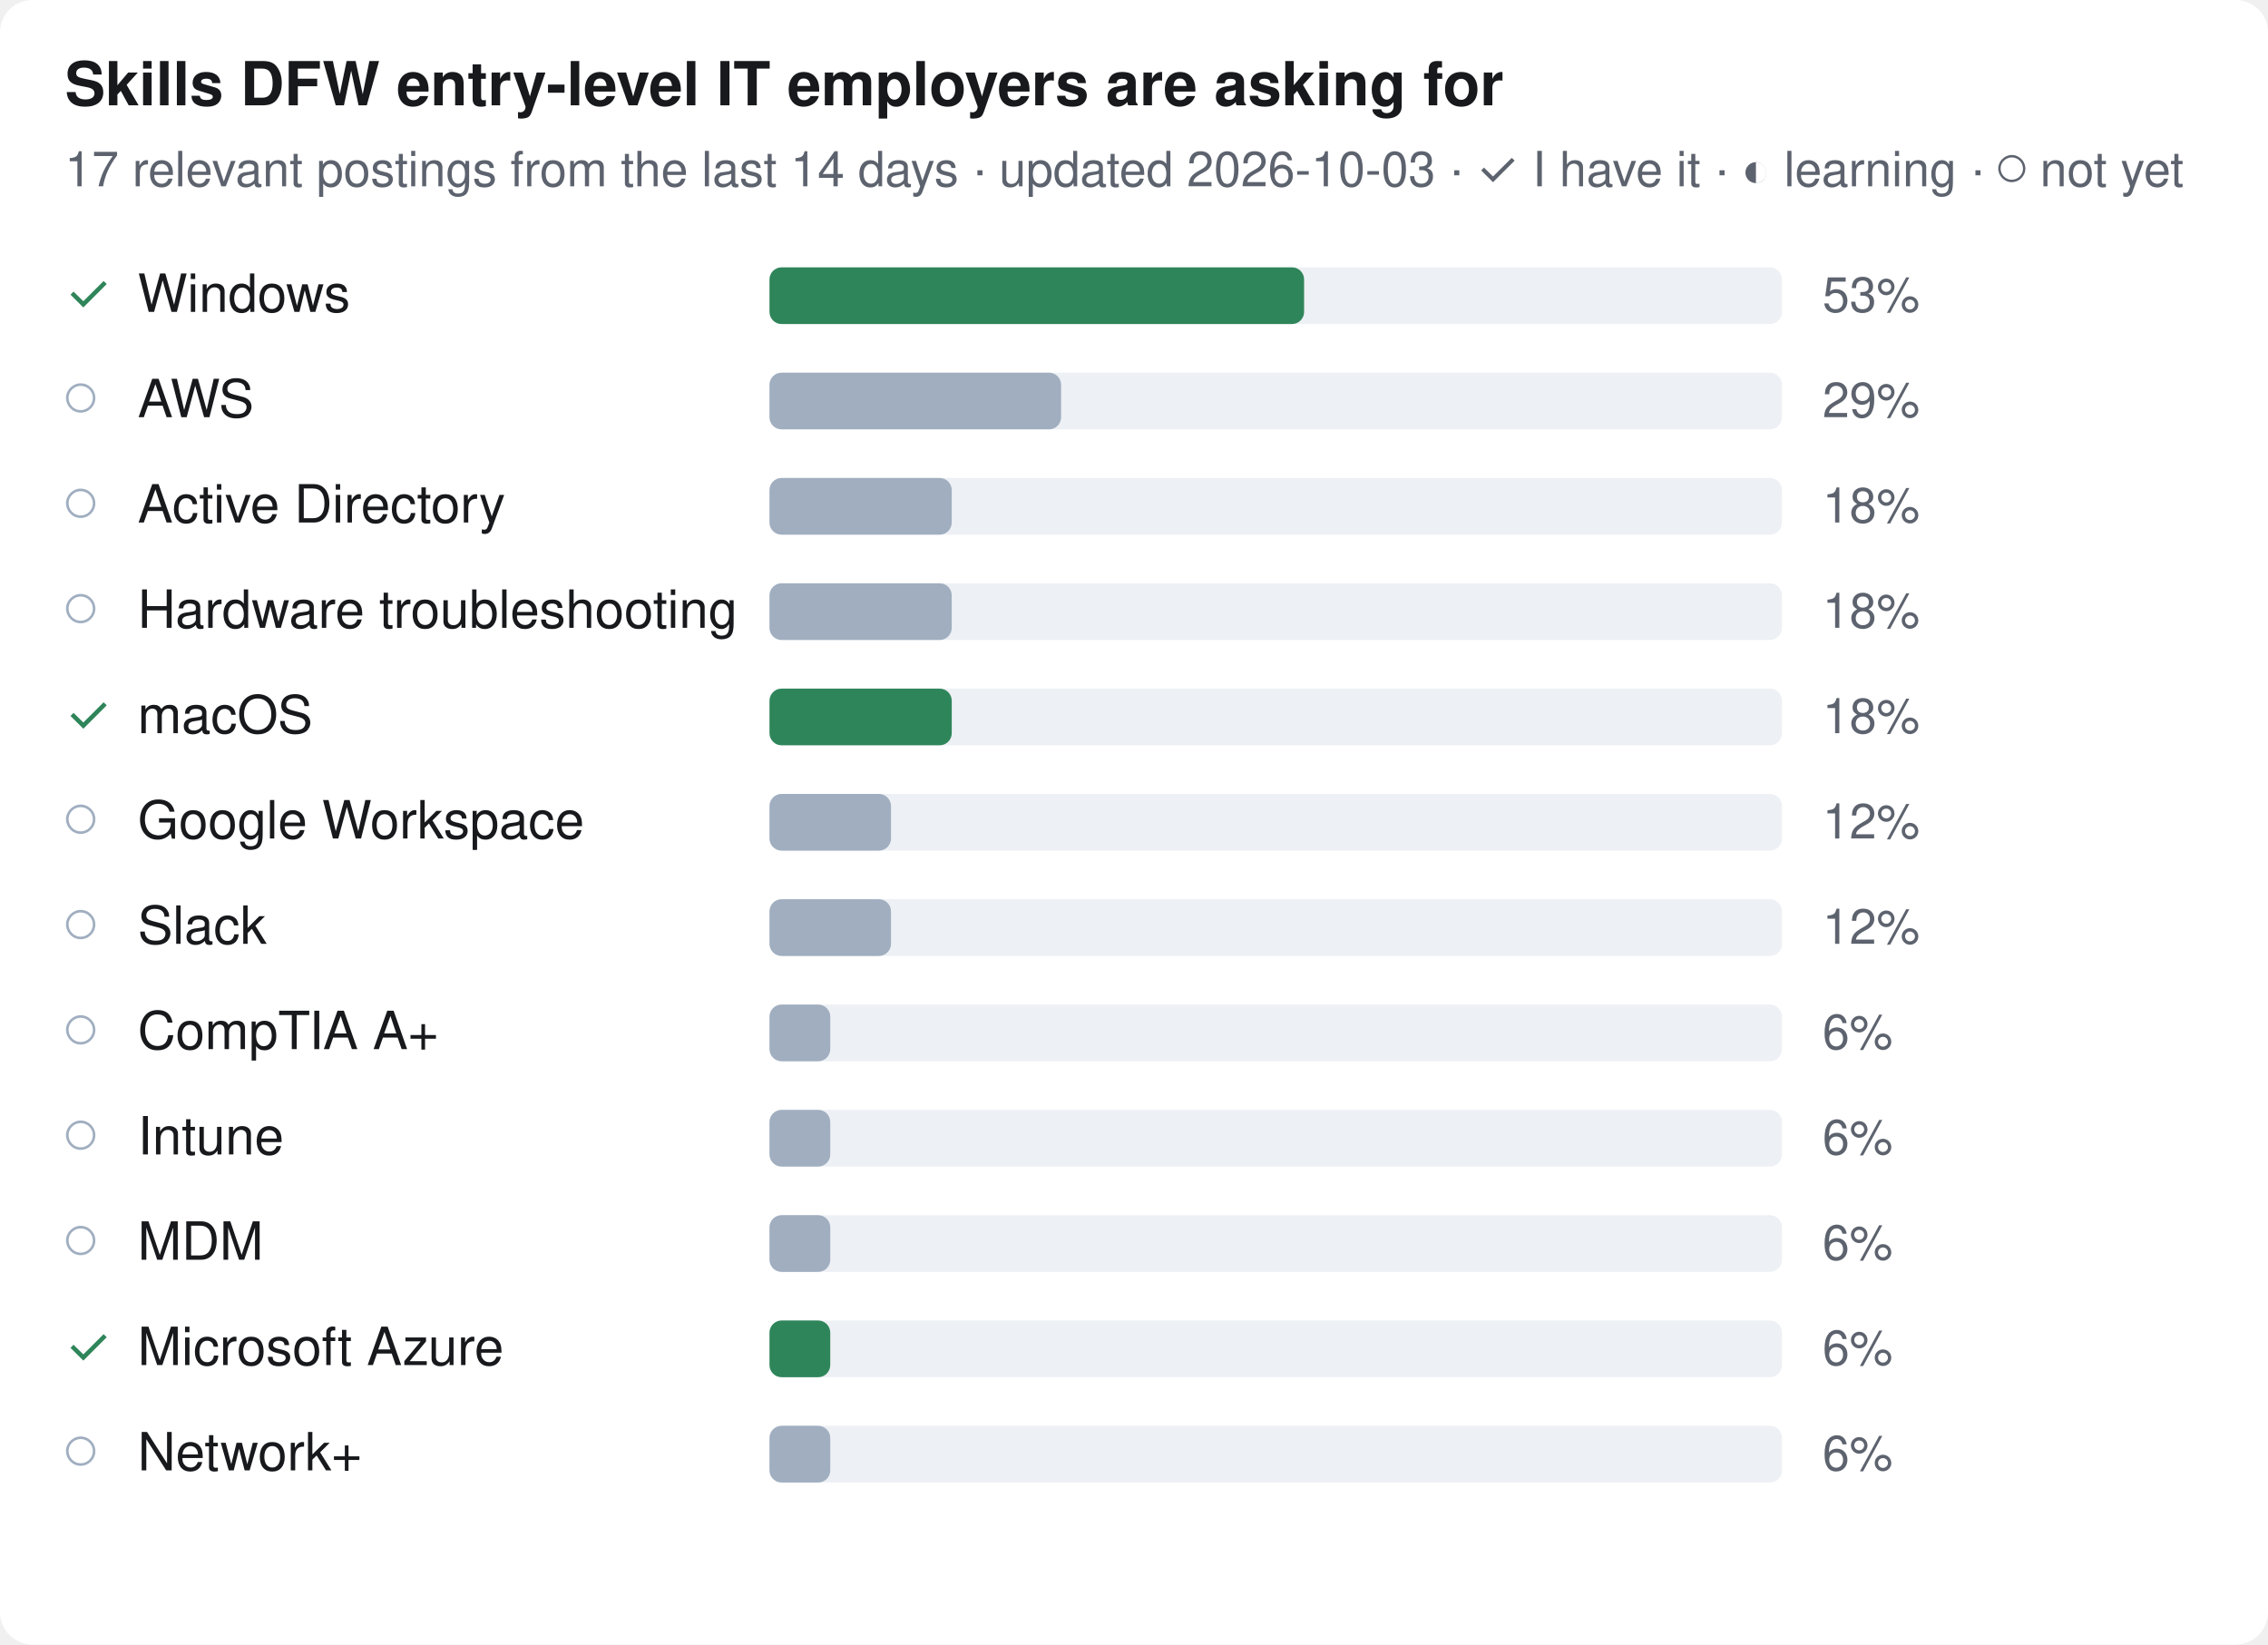
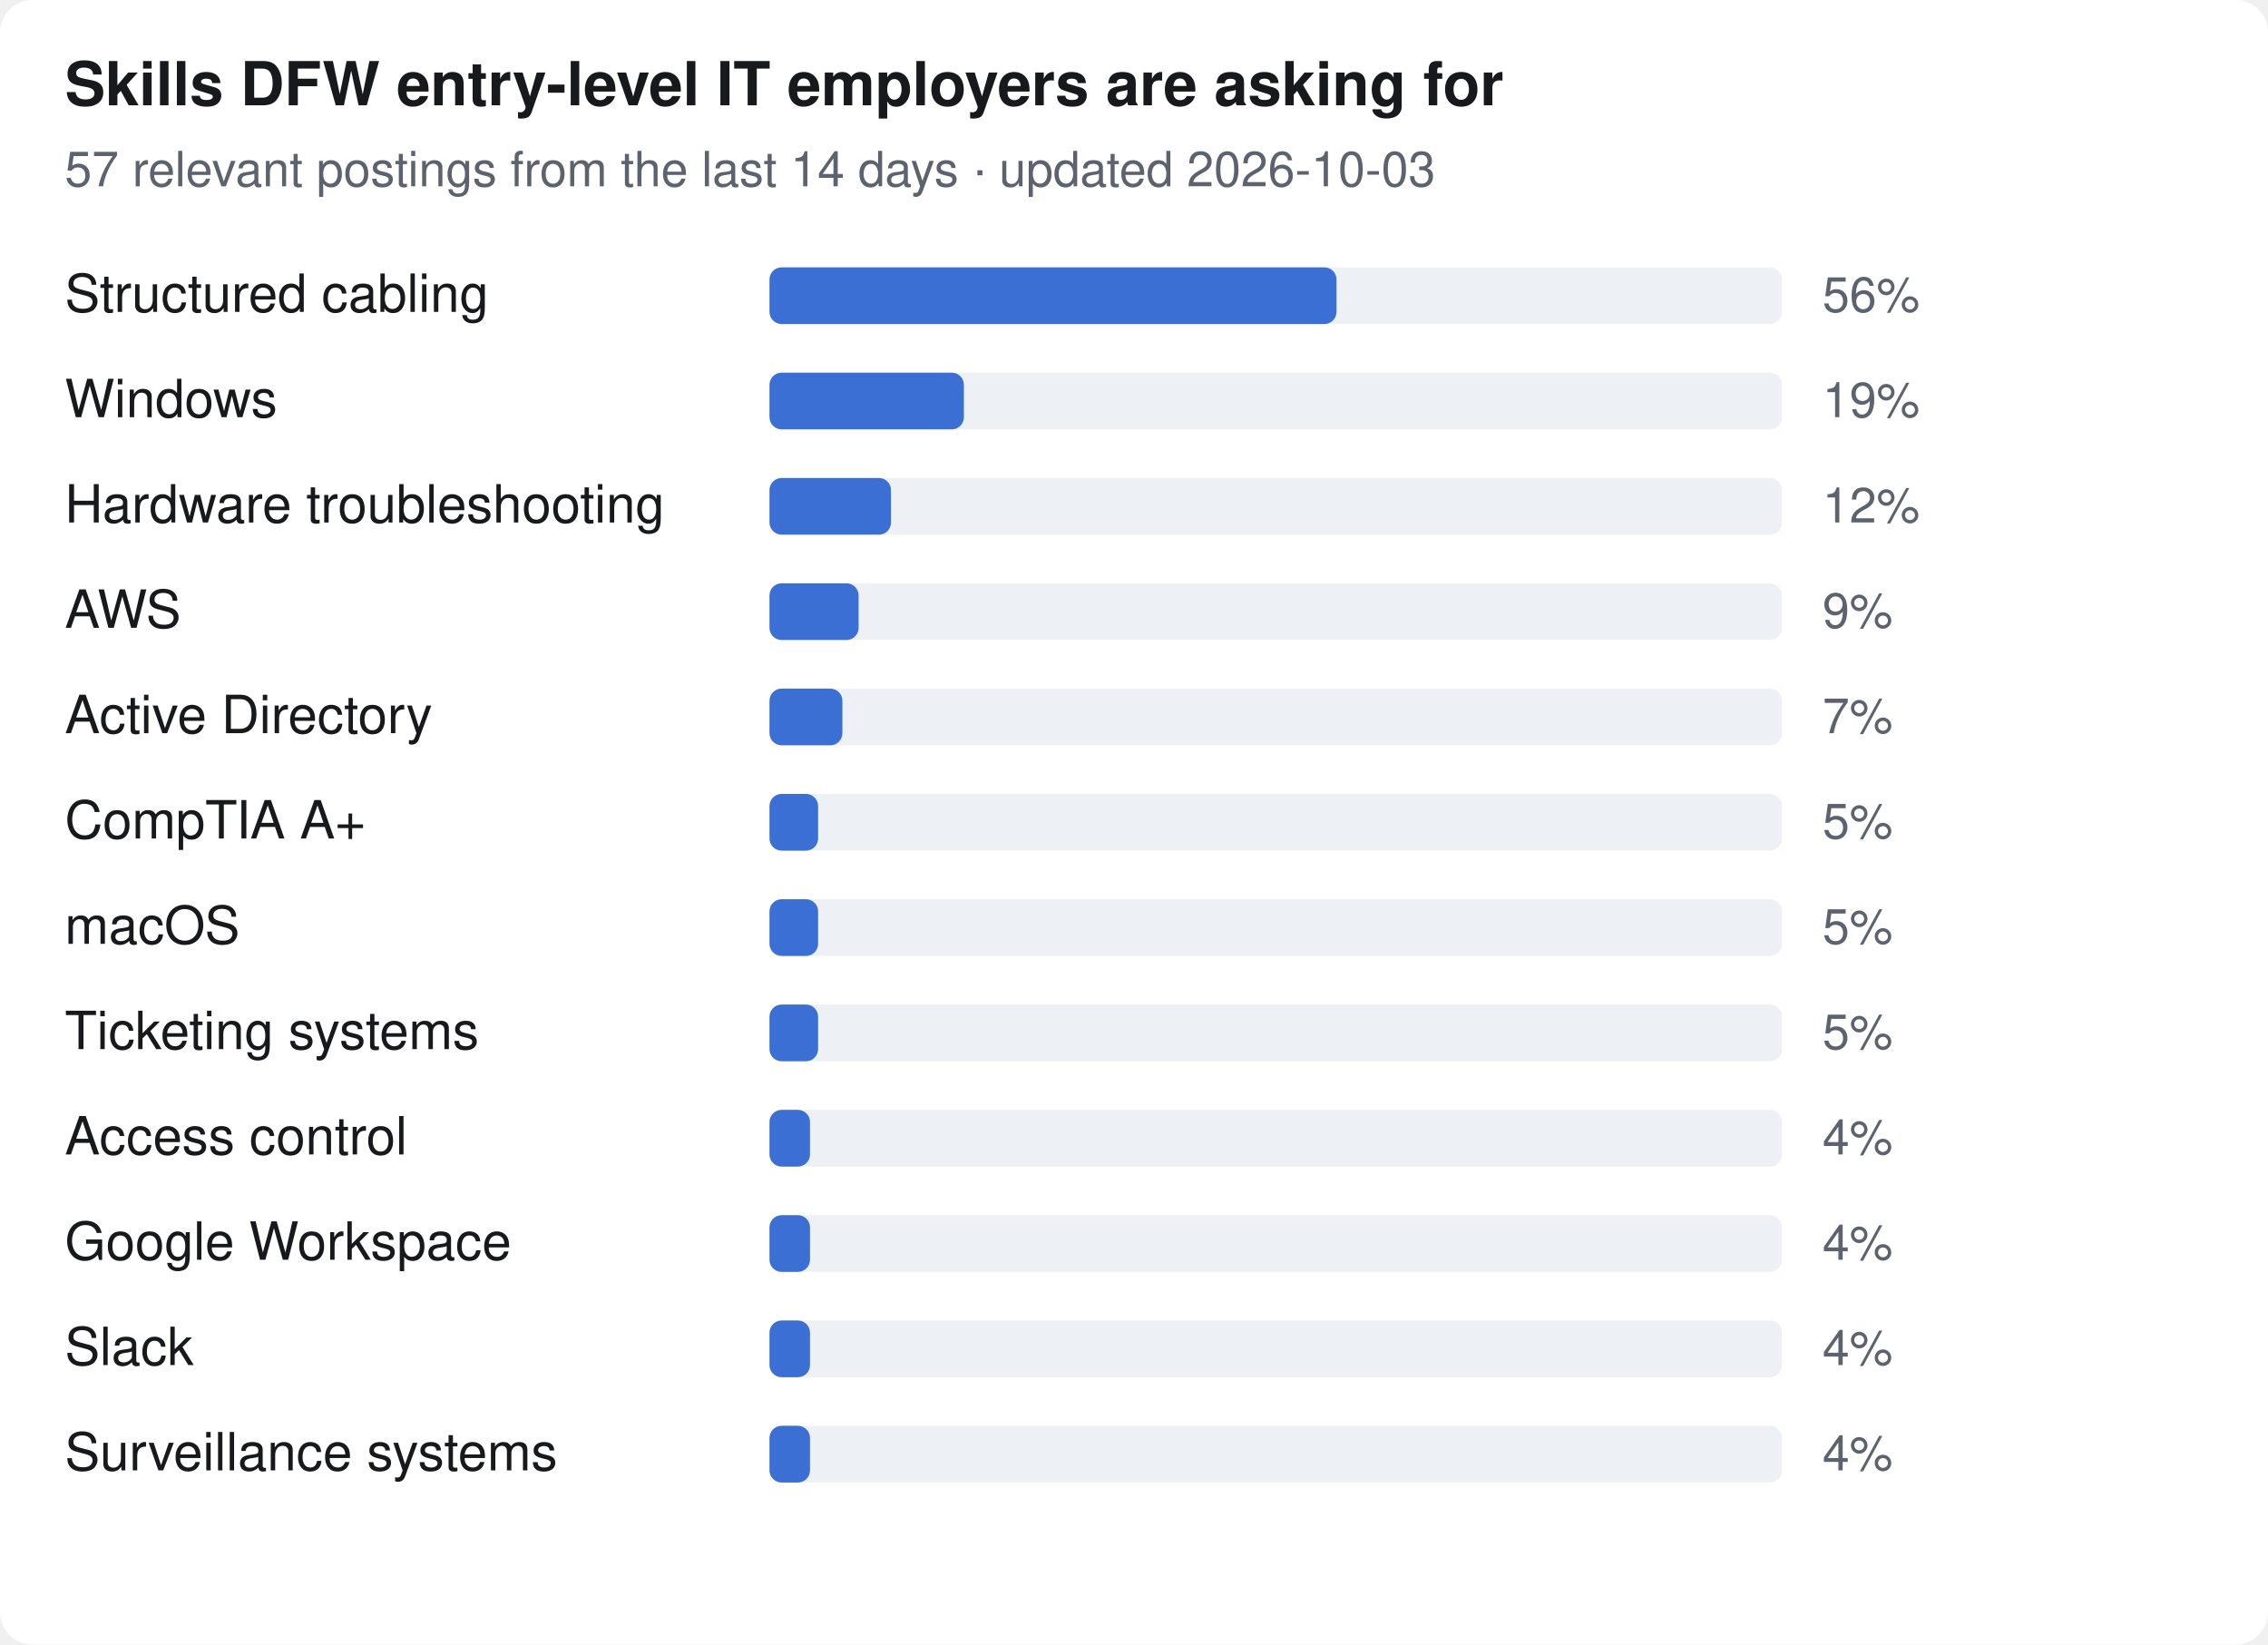
<svg xmlns="http://www.w3.org/2000/svg" width="560" height="406" viewBox="0 0 560 406" role="img" aria-label="Skills DFW entry-level IT employers are asking for">
  <style>
.bg{fill:#ffffff}.t{fill:#17191c;font:600 15px -apple-system,Segoe UI,Helvetica,Arial,sans-serif}
.s{fill:#5d636e;font:12px -apple-system,Segoe UI,Helvetica,Arial,sans-serif}
.l{fill:#17191c;font:13px -apple-system,Segoe UI,Helvetica,Arial,sans-serif}
- .have{fill:#2f855a}.learning{fill:#b7791f}.gap{fill:#a0aec0}.track{fill:#edf0f4}
- .m-have{fill:#2f855a}.m-learning{fill:#b7791f}.m-gap{fill:#a0aec0}
- @media (prefers-color-scheme: dark){.bg{fill:#0d1117}.t,.l{fill:#e6edf3}.s{fill:#8b949e}.track{fill:#21262d}}
+ .bar{fill:#3b6fd4}.track{fill:#edf0f4}
+ @media (prefers-color-scheme: dark){.bg{fill:#0d1117}.t,.l{fill:#e6edf3}.s{fill:#8b949e}.track{fill:#21262d}.bar{fill:#6f9bff}}
</style>
  <rect class="bg" width="560" height="406" rx="8" />
  <text class="t" x="16" y="26">Skills DFW entry-level IT employers are asking for</text>
-   <text class="s" x="16" y="46">17 relevant postings from the last 14 days · updated 2026-10-03 · ✓ I have it · ◐ learning · ○ not yet</text>
-   <text class="l m-have" x="16" y="77">✓</text>
-   <text class="l" x="34" y="77">Windows</text>
+   <text class="s" x="16" y="46">57 relevant postings from the last 14 days · updated 2026-10-03</text>
+   <text class="l" x="16" y="77">Structured cabling</text>
  <rect class="track" x="190" y="66" width="250" height="14" rx="3" />
-   <rect class="have" x="190" y="66" width="132" height="14" rx="3" />
-   <text class="s" x="450" y="77">53%</text>
-   <text class="l m-gap" x="16" y="103">○</text>
-   <text class="l" x="34" y="103">AWS</text>
+   <rect class="bar" x="190" y="66" width="140" height="14" rx="3" />
+   <text class="s" x="450" y="77">56%</text>
+   <text class="l" x="16" y="103">Windows</text>
  <rect class="track" x="190" y="92" width="250" height="14" rx="3" />
-   <rect class="gap" x="190" y="92" width="72" height="14" rx="3" />
-   <text class="s" x="450" y="103">29%</text>
-   <text class="l m-gap" x="16" y="129">○</text>
-   <text class="l" x="34" y="129">Active Directory</text>
+   <rect class="bar" x="190" y="92" width="48" height="14" rx="3" />
+   <text class="s" x="450" y="103">19%</text>
+   <text class="l" x="16" y="129">Hardware troubleshooting</text>
  <rect class="track" x="190" y="118" width="250" height="14" rx="3" />
-   <rect class="gap" x="190" y="118" width="45" height="14" rx="3" />
-   <text class="s" x="450" y="129">18%</text>
-   <text class="l m-gap" x="16" y="155">○</text>
-   <text class="l" x="34" y="155">Hardware troubleshooting</text>
+   <rect class="bar" x="190" y="118" width="30" height="14" rx="3" />
+   <text class="s" x="450" y="129">12%</text>
+   <text class="l" x="16" y="155">AWS</text>
  <rect class="track" x="190" y="144" width="250" height="14" rx="3" />
-   <rect class="gap" x="190" y="144" width="45" height="14" rx="3" />
-   <text class="s" x="450" y="155">18%</text>
-   <text class="l m-have" x="16" y="181">✓</text>
-   <text class="l" x="34" y="181">macOS</text>
+   <rect class="bar" x="190" y="144" width="22" height="14" rx="3" />
+   <text class="s" x="450" y="155">9%</text>
+   <text class="l" x="16" y="181">Active Directory</text>
  <rect class="track" x="190" y="170" width="250" height="14" rx="3" />
-   <rect class="have" x="190" y="170" width="45" height="14" rx="3" />
-   <text class="s" x="450" y="181">18%</text>
-   <text class="l m-gap" x="16" y="207">○</text>
-   <text class="l" x="34" y="207">Google Workspace</text>
+   <rect class="bar" x="190" y="170" width="18" height="14" rx="3" />
+   <text class="s" x="450" y="181">7%</text>
+   <text class="l" x="16" y="207">CompTIA A+</text>
  <rect class="track" x="190" y="196" width="250" height="14" rx="3" />
-   <rect class="gap" x="190" y="196" width="30" height="14" rx="3" />
-   <text class="s" x="450" y="207">12%</text>
-   <text class="l m-gap" x="16" y="233">○</text>
-   <text class="l" x="34" y="233">Slack</text>
+   <rect class="bar" x="190" y="196" width="12" height="14" rx="3" />
+   <text class="s" x="450" y="207">5%</text>
+   <text class="l" x="16" y="233">macOS</text>
  <rect class="track" x="190" y="222" width="250" height="14" rx="3" />
-   <rect class="gap" x="190" y="222" width="30" height="14" rx="3" />
-   <text class="s" x="450" y="233">12%</text>
-   <text class="l m-gap" x="16" y="259">○</text>
-   <text class="l" x="34" y="259">CompTIA A+</text>
+   <rect class="bar" x="190" y="222" width="12" height="14" rx="3" />
+   <text class="s" x="450" y="233">5%</text>
+   <text class="l" x="16" y="259">Ticketing systems</text>
  <rect class="track" x="190" y="248" width="250" height="14" rx="3" />
-   <rect class="gap" x="190" y="248" width="15" height="14" rx="3" />
-   <text class="s" x="450" y="259">6%</text>
-   <text class="l m-gap" x="16" y="285">○</text>
-   <text class="l" x="34" y="285">Intune</text>
+   <rect class="bar" x="190" y="248" width="12" height="14" rx="3" />
+   <text class="s" x="450" y="259">5%</text>
+   <text class="l" x="16" y="285">Access control</text>
  <rect class="track" x="190" y="274" width="250" height="14" rx="3" />
-   <rect class="gap" x="190" y="274" width="15" height="14" rx="3" />
-   <text class="s" x="450" y="285">6%</text>
-   <text class="l m-gap" x="16" y="311">○</text>
-   <text class="l" x="34" y="311">MDM</text>
+   <rect class="bar" x="190" y="274" width="10" height="14" rx="3" />
+   <text class="s" x="450" y="285">4%</text>
+   <text class="l" x="16" y="311">Google Workspace</text>
  <rect class="track" x="190" y="300" width="250" height="14" rx="3" />
-   <rect class="gap" x="190" y="300" width="15" height="14" rx="3" />
-   <text class="s" x="450" y="311">6%</text>
-   <text class="l m-have" x="16" y="337">✓</text>
-   <text class="l" x="34" y="337">Microsoft Azure</text>
+   <rect class="bar" x="190" y="300" width="10" height="14" rx="3" />
+   <text class="s" x="450" y="311">4%</text>
+   <text class="l" x="16" y="337">Slack</text>
  <rect class="track" x="190" y="326" width="250" height="14" rx="3" />
-   <rect class="have" x="190" y="326" width="15" height="14" rx="3" />
-   <text class="s" x="450" y="337">6%</text>
-   <text class="l m-gap" x="16" y="363">○</text>
-   <text class="l" x="34" y="363">Network+</text>
+   <rect class="bar" x="190" y="326" width="10" height="14" rx="3" />
+   <text class="s" x="450" y="337">4%</text>
+   <text class="l" x="16" y="363">Surveillance systems</text>
  <rect class="track" x="190" y="352" width="250" height="14" rx="3" />
-   <rect class="gap" x="190" y="352" width="15" height="14" rx="3" />
-   <text class="s" x="450" y="363">6%</text>
+   <rect class="bar" x="190" y="352" width="10" height="14" rx="3" />
+   <text class="s" x="450" y="363">4%</text>
</svg>
